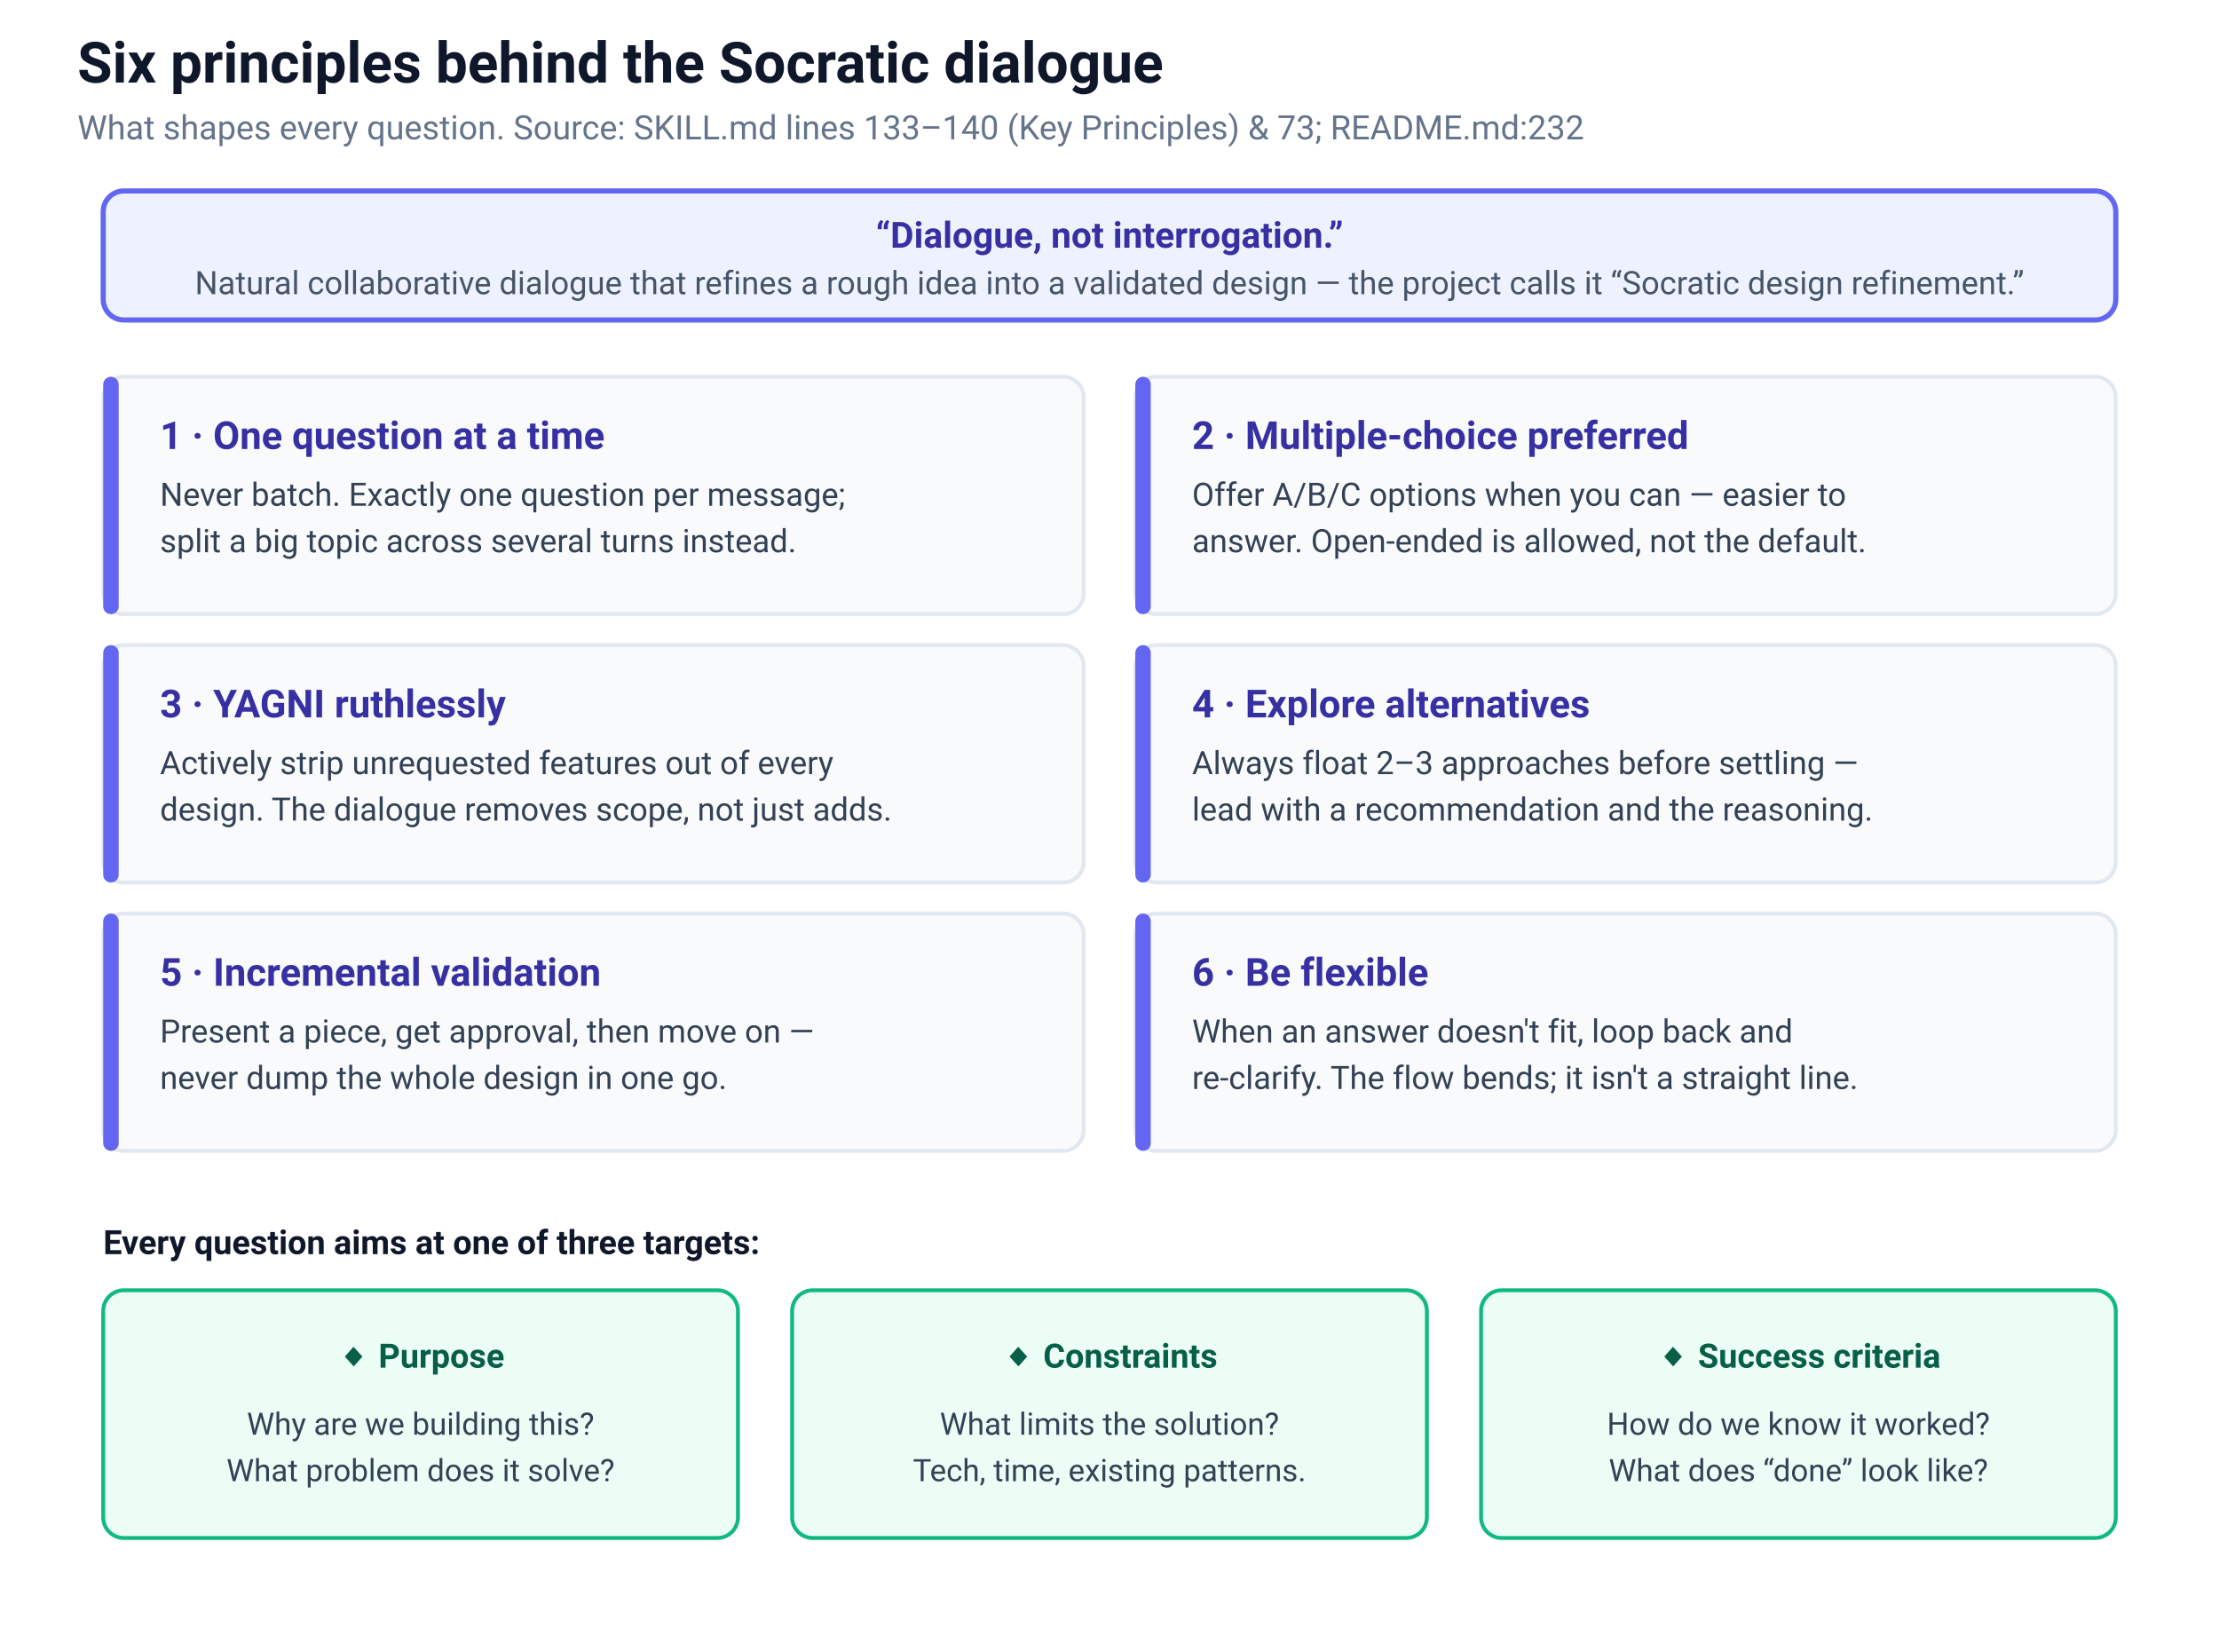
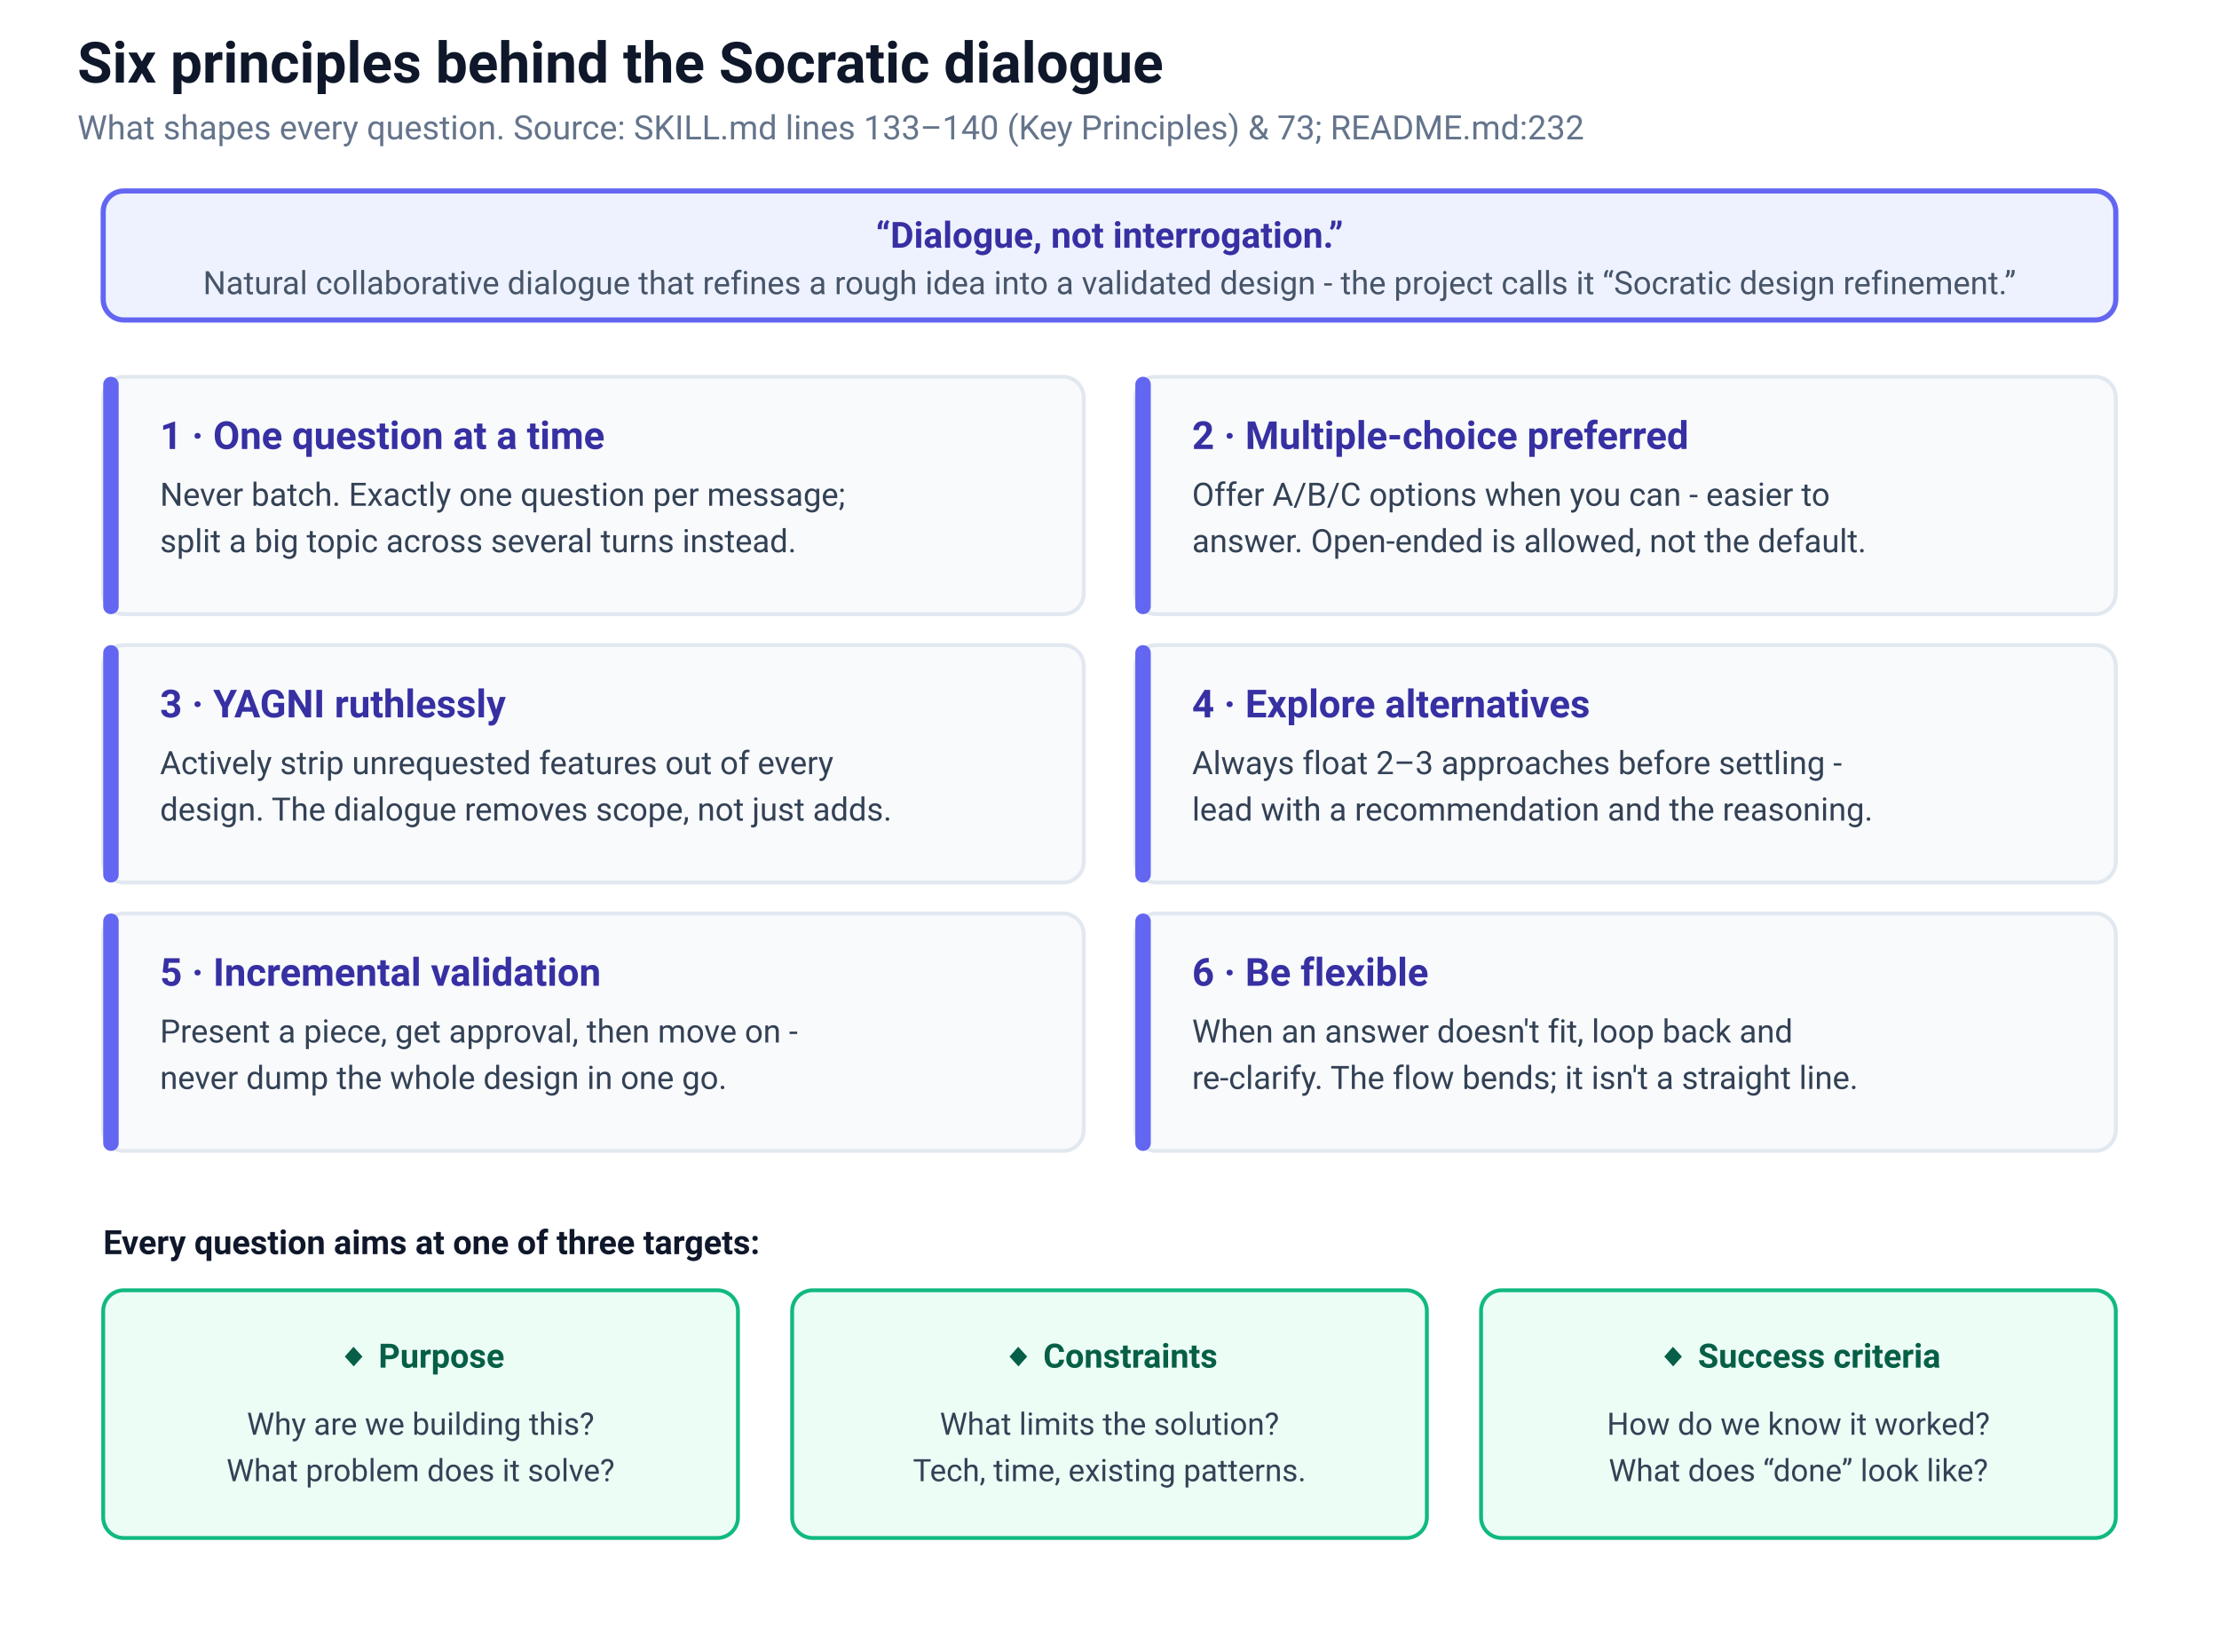
<svg xmlns="http://www.w3.org/2000/svg" viewBox="0 0 860 640" font-family="-apple-system, BlinkMacSystemFont, 'Segoe UI', Roboto, Helvetica, Arial, sans-serif" role="img" aria-label="The six principles of the Socratic brainstorming dialogue">
  <style>
    .card { fill:#f8fafc; stroke:#e2e8f0; stroke-width:1.5; }
    .accent { fill:#6366f1; }
    .h { fill:#3730a3; font-size:15px; font-weight:700; }
    .b { fill:#334155; font-size:12.5px; }
    .banner { fill:#eef2ff; stroke:#6366f1; stroke-width:2; }
    .target { fill:#ecfdf5; stroke:#10b981; stroke-width:1.5; }
    .th { fill:#065f46; font-size:13px; font-weight:700; }
    .tb { fill:#334155; font-size:12px; }
  </style>
  <text x="30" y="32" font-size="22" font-weight="700" fill="#0f172a">Six principles behind the Socratic dialogue</text>
  <text x="30" y="54" font-size="13" fill="#64748b">What shapes every question. Source: SKILL.md lines 133–140 (Key Principles) &amp; 73; README.md:232</text>
  <rect class="banner" x="40" y="74" width="780" height="50" rx="8" />
  <text x="430" y="96" text-anchor="middle" font-size="14" font-weight="700" fill="#3730a3">“Dialogue, not interrogation.”</text>
-   <text x="430" y="114" text-anchor="middle" font-size="12.5" fill="#475569">Natural collaborative dialogue that refines a rough idea into a validated design — the project calls it “Socratic design refinement.”</text>
+   <text x="430" y="114" text-anchor="middle" font-size="12.5" fill="#475569">Natural collaborative dialogue that refines a rough idea into a validated design - the project calls it “Socratic design refinement.”</text>
  <g>
    <rect class="card" x="40" y="146" width="380" height="92" rx="8" />
    <rect class="accent" x="40" y="146" width="6" height="92" rx="3" />
    <text class="h" x="62" y="174">1 · One question at a time</text>
    <text class="b" x="62" y="196">Never batch. Exactly one question per message;</text>
    <text class="b" x="62" y="214">split a big topic across several turns instead.</text>
  </g>
  <g>
    <rect class="card" x="440" y="146" width="380" height="92" rx="8" />
    <rect class="accent" x="440" y="146" width="6" height="92" rx="3" />
    <text class="h" x="462" y="174">2 · Multiple-choice preferred</text>
-     <text class="b" x="462" y="196">Offer A/B/C options when you can — easier to</text>
+     <text class="b" x="462" y="196">Offer A/B/C options when you can - easier to</text>
    <text class="b" x="462" y="214">answer. Open-ended is allowed, not the default.</text>
  </g>
  <g>
    <rect class="card" x="40" y="250" width="380" height="92" rx="8" />
    <rect class="accent" x="40" y="250" width="6" height="92" rx="3" />
    <text class="h" x="62" y="278">3 · YAGNI ruthlessly</text>
    <text class="b" x="62" y="300">Actively strip unrequested features out of every</text>
    <text class="b" x="62" y="318">design. The dialogue removes scope, not just adds.</text>
  </g>
  <g>
    <rect class="card" x="440" y="250" width="380" height="92" rx="8" />
    <rect class="accent" x="440" y="250" width="6" height="92" rx="3" />
    <text class="h" x="462" y="278">4 · Explore alternatives</text>
-     <text class="b" x="462" y="300">Always float 2–3 approaches before settling —</text>
+     <text class="b" x="462" y="300">Always float 2–3 approaches before settling - </text>
    <text class="b" x="462" y="318">lead with a recommendation and the reasoning.</text>
  </g>
  <g>
    <rect class="card" x="40" y="354" width="380" height="92" rx="8" />
    <rect class="accent" x="40" y="354" width="6" height="92" rx="3" />
    <text class="h" x="62" y="382">5 · Incremental validation</text>
-     <text class="b" x="62" y="404">Present a piece, get approval, then move on —</text>
+     <text class="b" x="62" y="404">Present a piece, get approval, then move on - </text>
    <text class="b" x="62" y="422">never dump the whole design in one go.</text>
  </g>
  <g>
    <rect class="card" x="440" y="354" width="380" height="92" rx="8" />
    <rect class="accent" x="440" y="354" width="6" height="92" rx="3" />
    <text class="h" x="462" y="382">6 · Be flexible</text>
    <text class="b" x="462" y="404">When an answer doesn't fit, loop back and</text>
    <text class="b" x="462" y="422">re-clarify. The flow bends; it isn't a straight line.</text>
  </g>
  <text x="40" y="486" font-size="13" font-weight="700" fill="#0f172a">Every question aims at one of three targets:</text>
  <g>
    <rect class="target" x="40" y="500" width="246" height="96" rx="8" />
    <text class="th" x="163" y="530" text-anchor="middle">◆ Purpose</text>
    <text class="tb" x="163" y="556" text-anchor="middle">Why are we building this?</text>
    <text class="tb" x="163" y="574" text-anchor="middle">What problem does it solve?</text>
  </g>
  <g>
    <rect class="target" x="307" y="500" width="246" height="96" rx="8" />
    <text class="th" x="430" y="530" text-anchor="middle">◆ Constraints</text>
    <text class="tb" x="430" y="556" text-anchor="middle">What limits the solution?</text>
    <text class="tb" x="430" y="574" text-anchor="middle">Tech, time, existing patterns.</text>
  </g>
  <g>
    <rect class="target" x="574" y="500" width="246" height="96" rx="8" />
    <text class="th" x="697" y="530" text-anchor="middle">◆ Success criteria</text>
    <text class="tb" x="697" y="556" text-anchor="middle">How do we know it worked?</text>
    <text class="tb" x="697" y="574" text-anchor="middle">What does “done” look like?</text>
  </g>
</svg>
